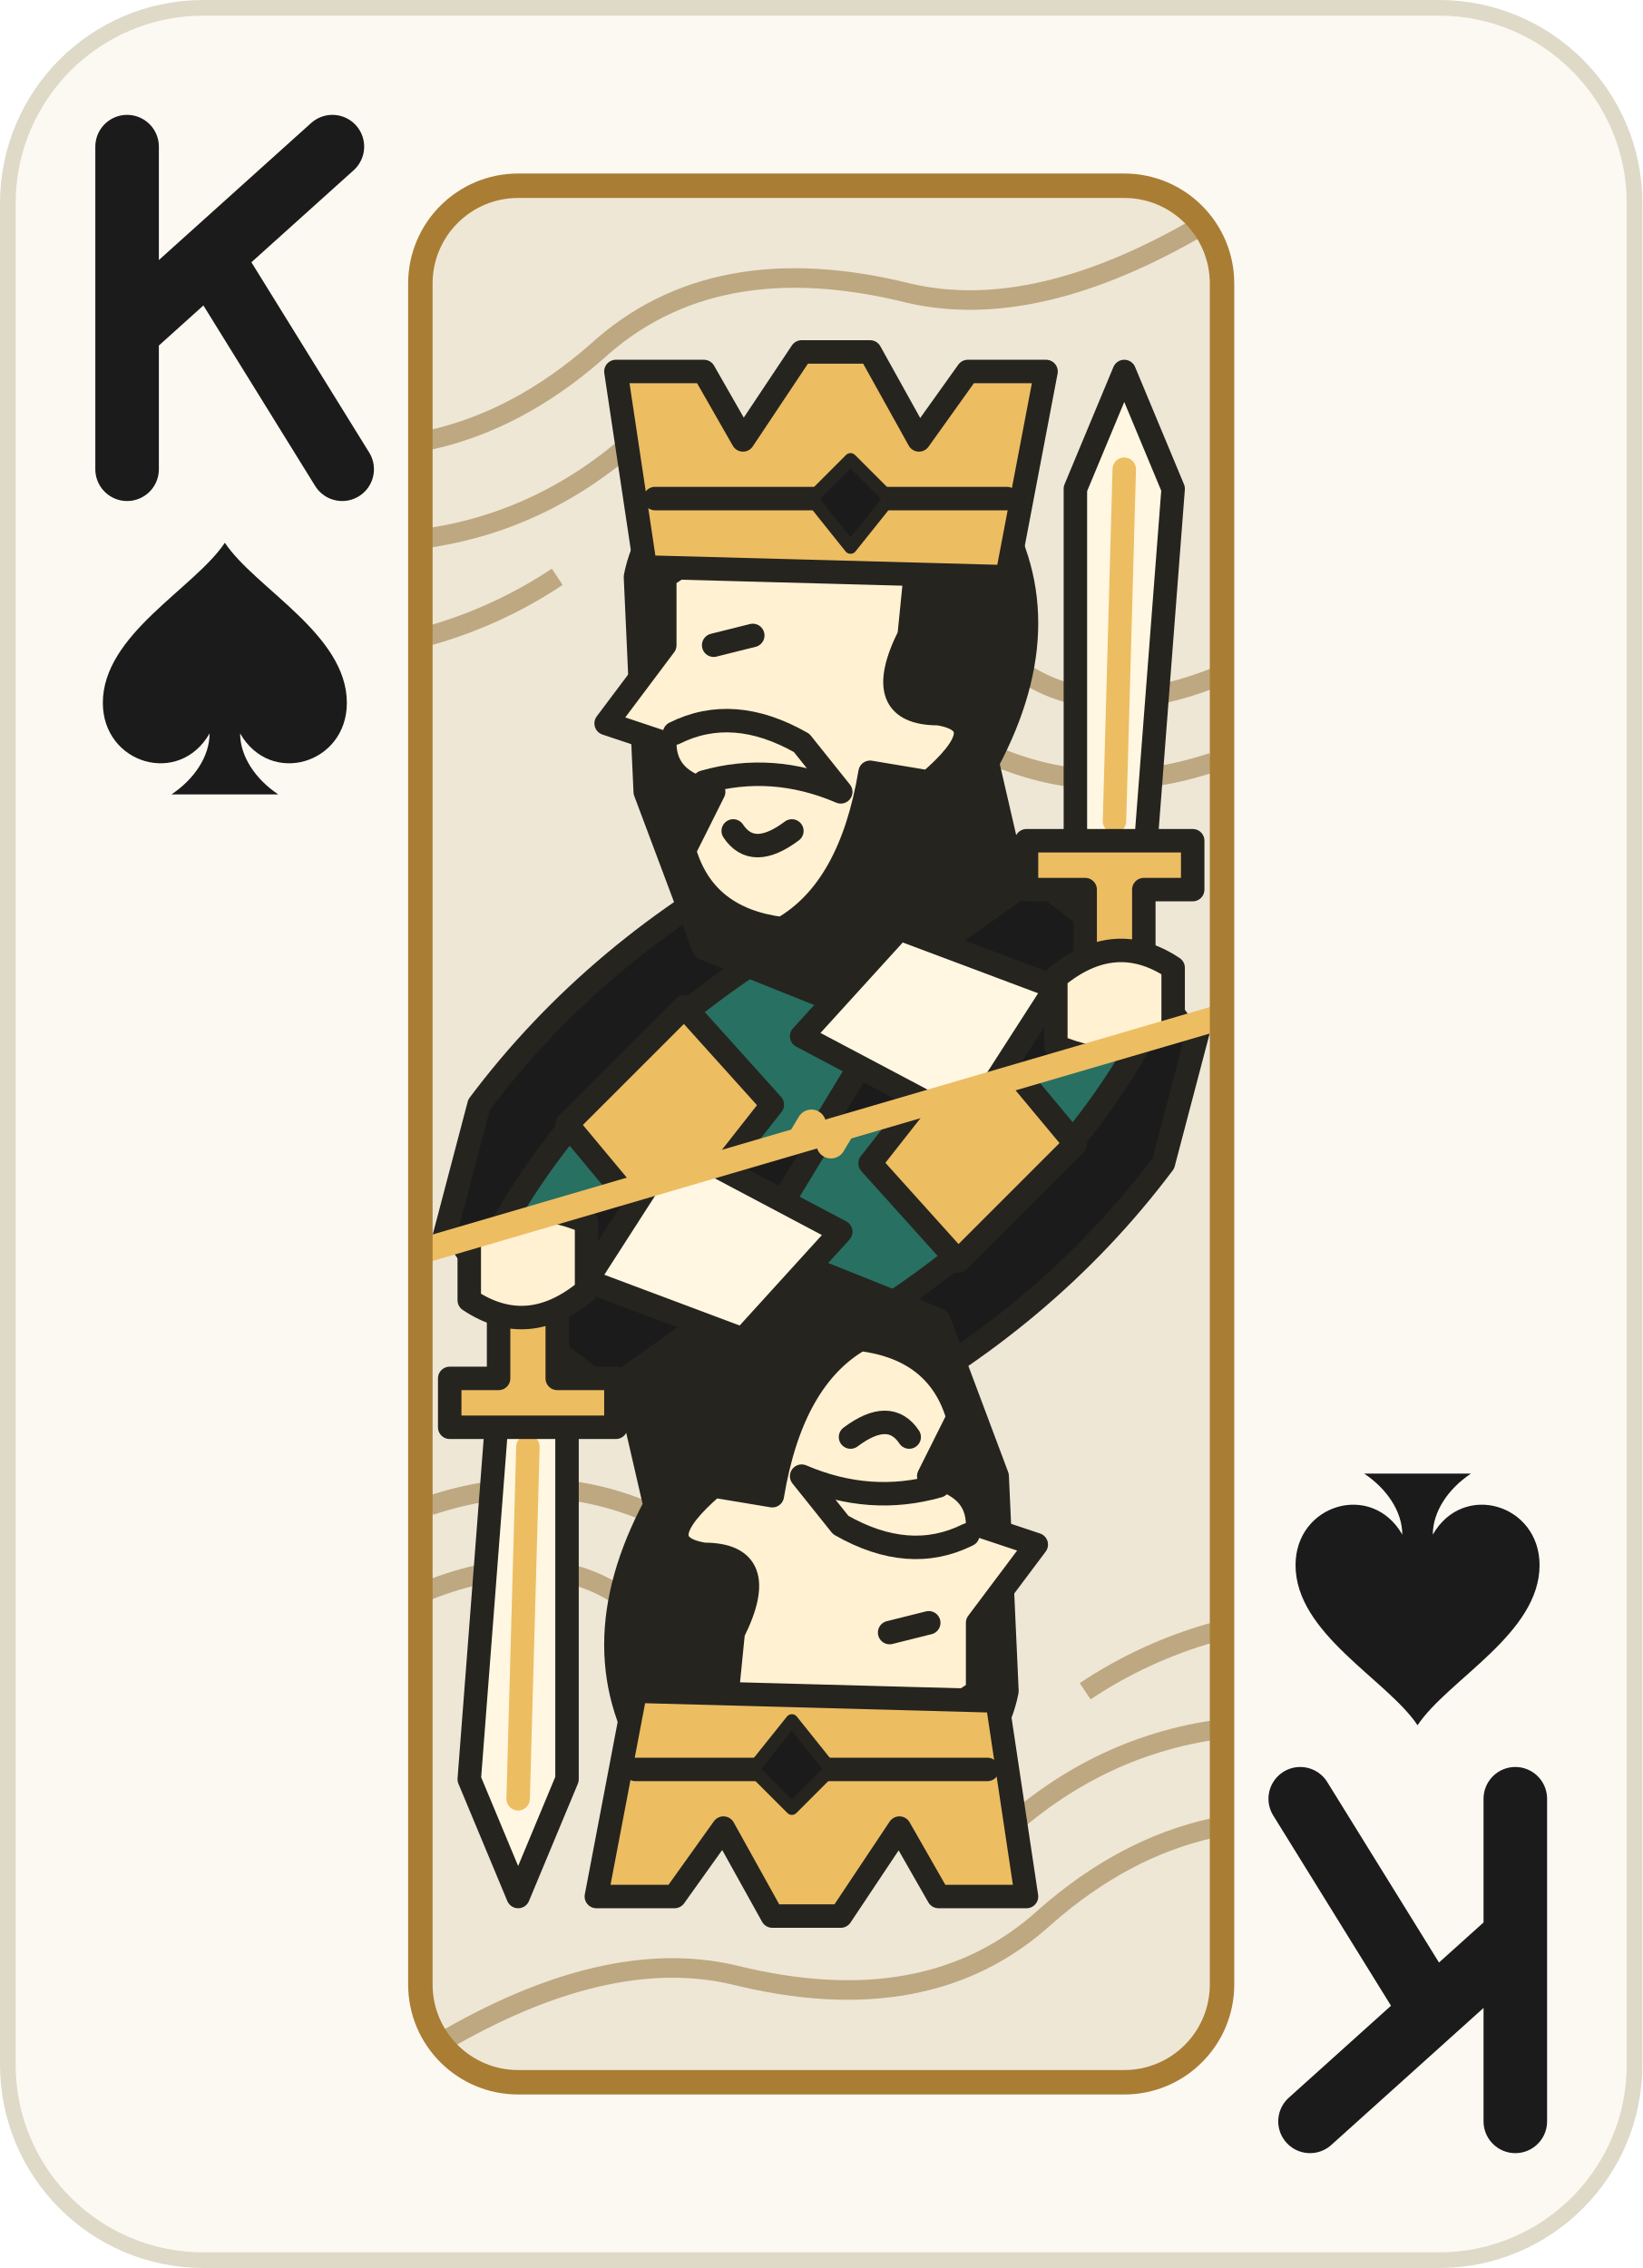
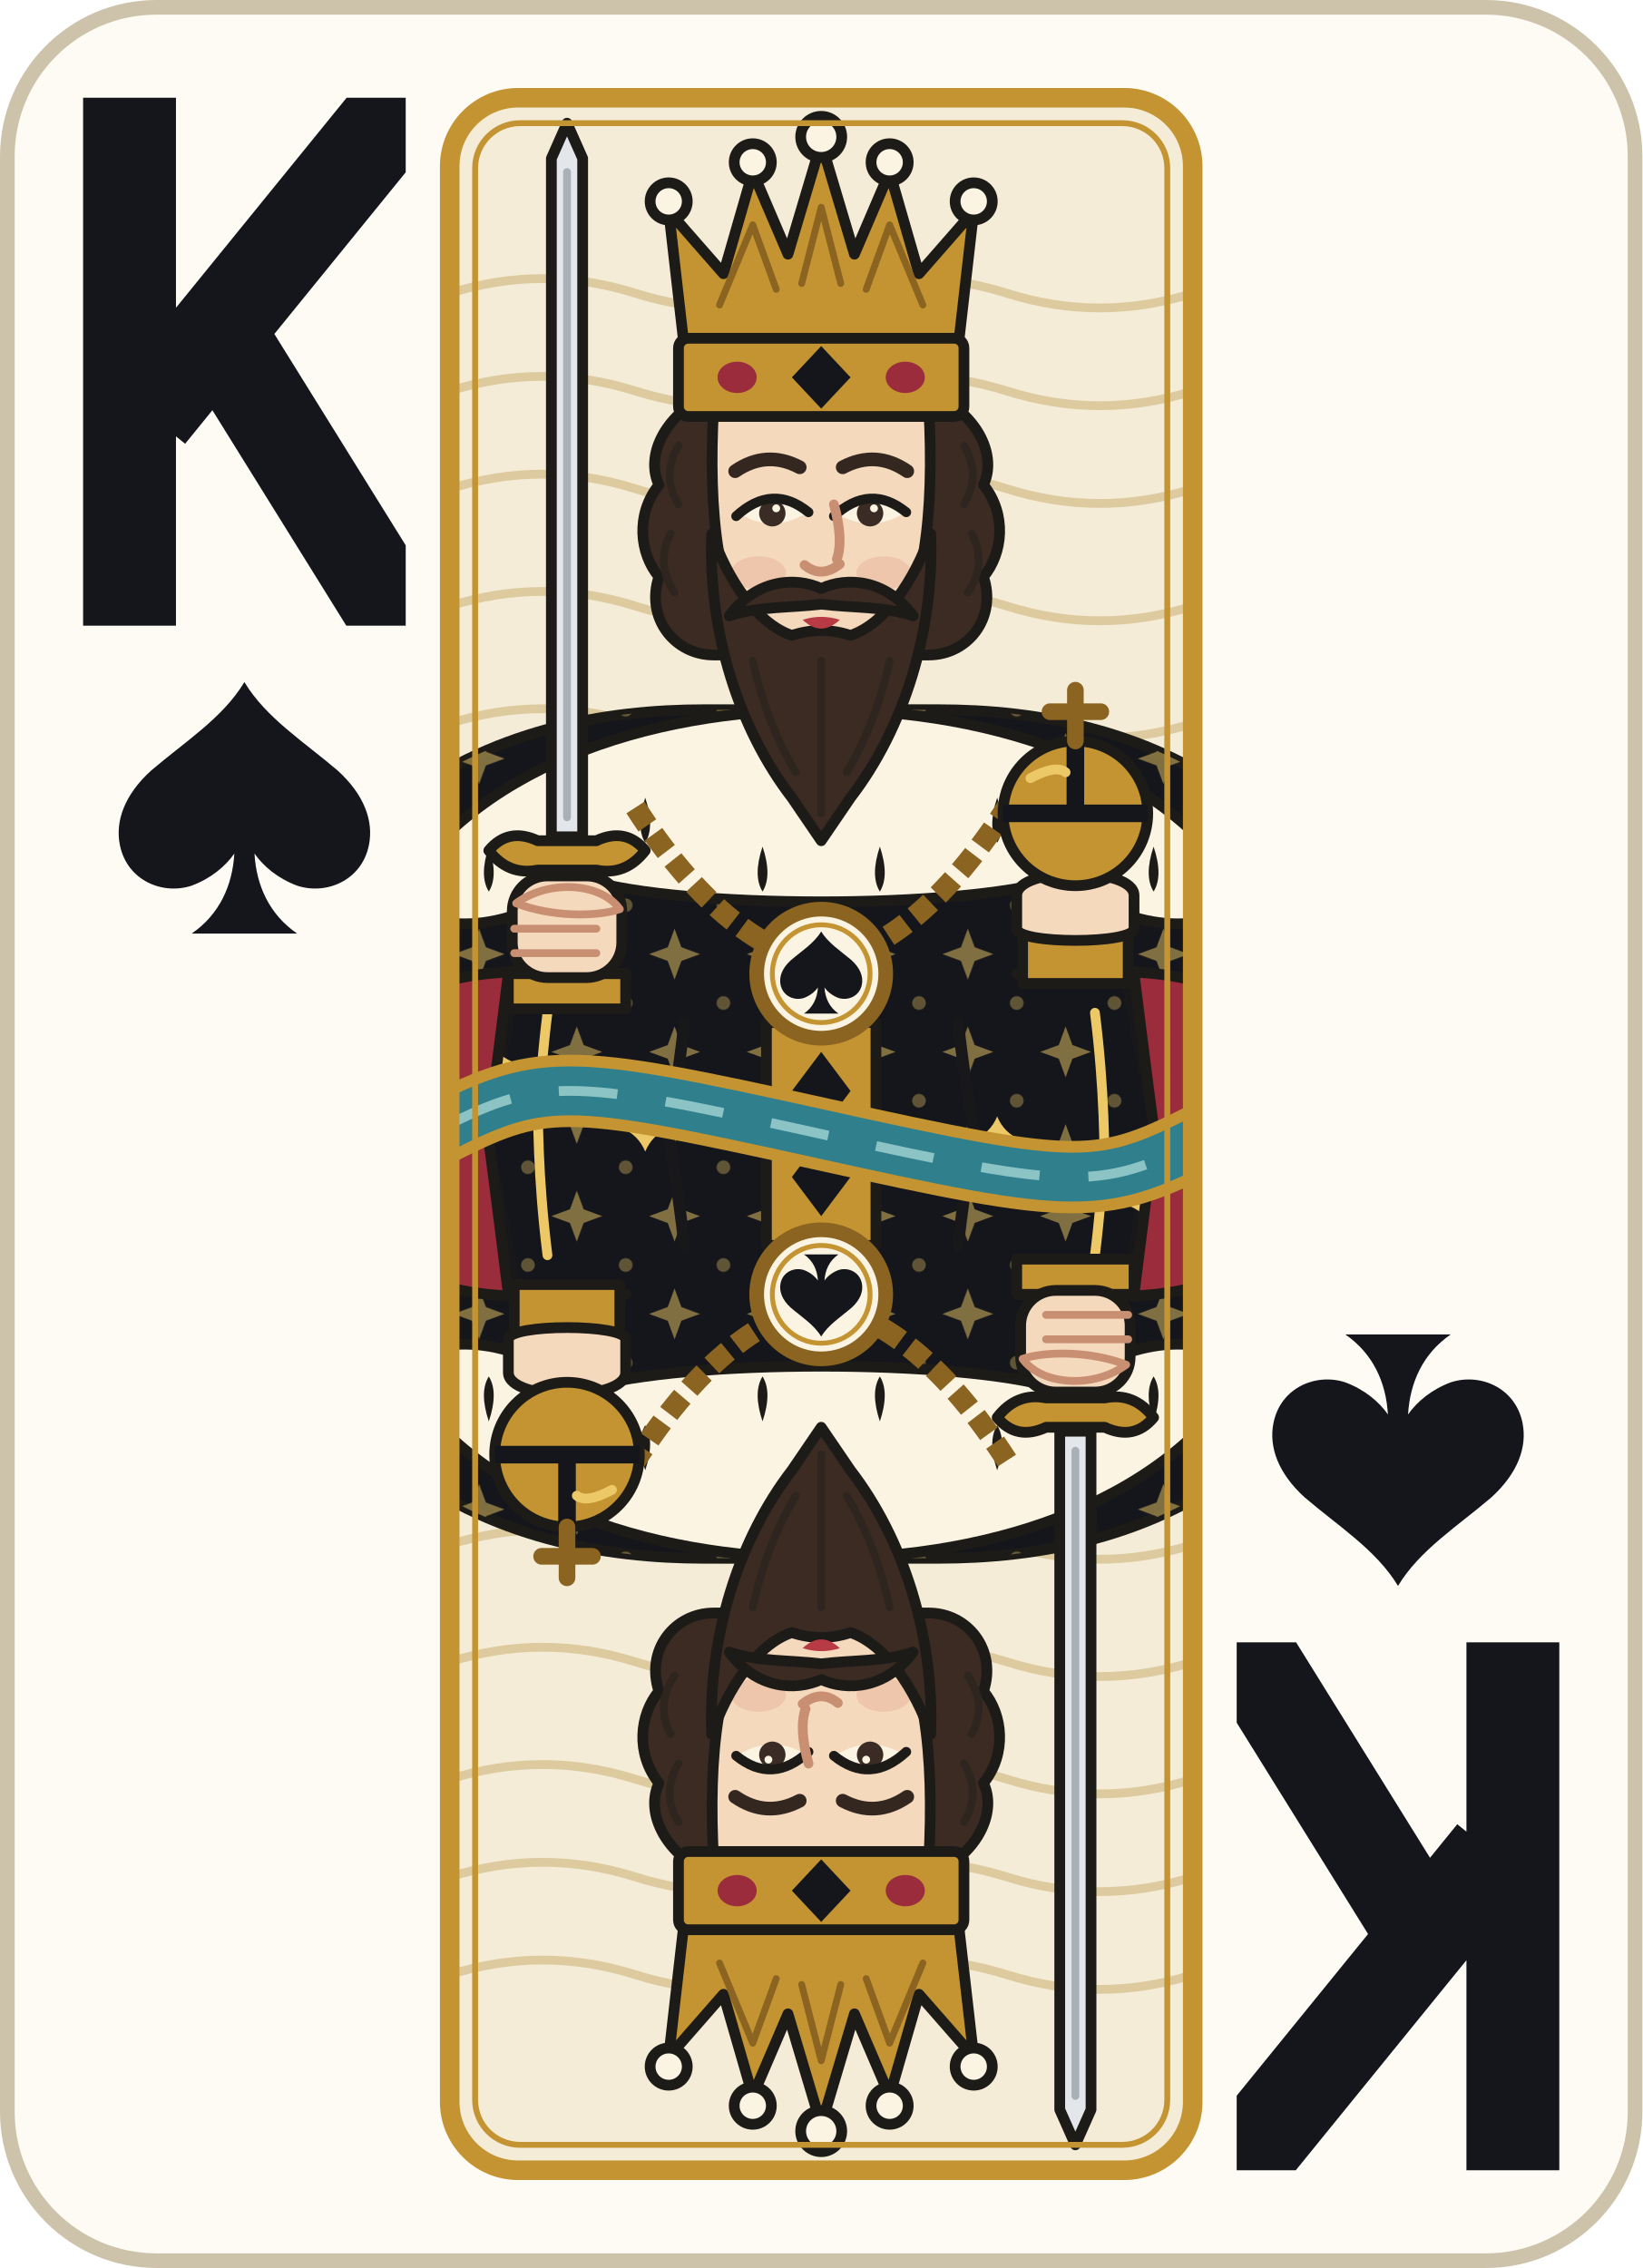
<svg xmlns="http://www.w3.org/2000/svg" width="168" height="232" viewBox="0 0 168 232" preserveAspectRatio="none">
-   <rect x=".8" y=".8" width="166.4" height="230.4" rx="20" fill="#fbf9f1" stroke="#dfd9c8" stroke-width="1.6" />
-   <g color="#1b1b1b" fill="currentColor">
+   <defs>
+     <path id="pip" d="M0-54C9-39 25-29 39-17C50-7 54 4 52 14C49 29 34 35 22 31C14 28 8 23 4.2 17.6C5 31 10.4 43 22 51H-22C-10.4 43-5 31-4.2 17.6C-8 23-14 28-22 31C-34 35-49 29-52 14C-54 4-50-7-39-17C-25-29-9-39 0-54Z" />
+     <clipPath id="rank-box">
+       <rect x="8.5" y="10" width="33" height="54" />
+     </clipPath>
    <g id="index">
-       <path d="M-10 0 V33 M11 0 -9 18 M-1 12 L12 33" transform="translate(23 15)" fill="none" stroke="currentColor" stroke-width="6.5" stroke-linecap="round" stroke-linejoin="round" />
-       <path d="M0-16 C4-10 16-4 16 5 C16 13 6 16 2 9 C2 12 4 15 7 17 H-7 C-4 15-2 12-2 9 C-6 16-16 13-16 5 C-16-4-4-10 0-16Z" transform="translate(23 68) scale(0.78)" />
+       <g clip-path="url(#rank-box)">
+         <path d="M-11.75-2V56M19.5-3.6L-9.75 32.4M-3.75 22.2L18.5 58" transform="translate(25 10)" fill="none" stroke="currentColor" stroke-width="9.5" stroke-miterlimit="3" />
+       </g>
+       <use href="#pip" transform="translate(25 83) scale(0.245)" />
    </g>
+     <pattern id="brocade" width="10" height="10" patternUnits="userSpaceOnUse">
+       <path d="M5 2.4L5.7 4.3 7.6 5 5.7 5.7 5 7.6 4.3 5.7 2.4 5 4.3 4.3Z" fill="#ecc867" opacity=".5" />
+       <g fill="#ecc867" opacity=".35">
+         <circle r=".7" />
+         <circle cx="10" r=".7" />
+         <circle cy="10" r=".7" />
+         <circle cx="10" cy="10" r=".7" />
+       </g>
+     </pattern>
+     <clipPath id="frame">
+       <rect x="46" y="10" width="76" height="212" rx="7" />
+     </clipPath>
+     <clipPath id="upper">
+       <path d="M44 116C55.4 110.12 57.4 110.12 84 116S112.6 121.88 124 116V8H44Z" />
+     </clipPath>
+     <g id="figure" clip-path="url(#upper)">
+       <path d="M46 30q9.5-3 19 0t19 0 19 0 19 0M46 40q9.5-3 19 0t19 0 19 0 19 0M46 50q9.5-3 19 0t19 0 19 0 19 0M46 62q9.5-3 19 0t19 0 19 0 19 0M46 74q9.5-3 19 0t19 0 19 0 19 0M46 88q9.5-3 19 0t19 0 19 0 19 0M46 102q9.5-3 19 0t19 0 19 0 19 0" fill="none" stroke="#ddcb9f" stroke-width="0.9" stroke-linecap="round" stroke-linejoin="round" />
+       <g transform="translate(84 12.6)">
+         <path d="M-44 70C-34 62-22 60-12 60H12C22 60 34 62 44 70V110H-44Z" fill="#14161b" stroke="#1d1b18" stroke-width="1.1" stroke-linejoin="round" stroke-linecap="round" />
+         <path d="M-44 70C-34 62-22 60-12 60H12C22 60 34 62 44 70V110H-44Z" fill="url(#brocade)" />
+         <path d="M-31 86Q-33 98-36 110M31 86Q33 98 36 110M-14 92Q-15 101-17 110M14 92Q15 101 17 110" fill="none" stroke="#18181a" stroke-width="1.2" stroke-linecap="round" stroke-linejoin="round" />
+         <g fill="#ecc867">
+           <path d="M-34 93.6Q-33.3 95.3-31.6 96Q-33.3 96.7-34 98.4Q-34.7 96.7-36.4 96Q-34.7 95.3-34 93.6Z" />
+           <path d="M-36 103.6Q-35.3 105.3-33.6 106Q-35.3 106.7-36 108.4Q-36.7 106.7-38.4 106Q-36.7 105.3-36 103.6Z" />
+           <path d="M34 101.6Q34.7 103.3 36.4 104Q34.7 104.7 34 106.4Q33.3 104.7 31.6 104Q33.3 103.3 34 101.6Z" />
+           <path d="M18 101.6Q18.7 103.3 20.4 104Q18.7 104.7 18 106.4Q17.3 104.7 15.6 104Q17.3 103.3 18 101.6Z" />
+           <path d="M-18 101.6Q-17.3 103.3-15.6 104Q-17.3 104.7-18 106.4Q-18.7 104.7-20.4 104Q-18.7 103.3-18 101.6Z" />
+         </g>
+         <path d="M-5.6 92H5.6V110H-5.6Z" fill="#c39431" stroke="#1d1b18" stroke-width="1.1" stroke-linejoin="round" stroke-linecap="round" />
+         <path d="M0 95L3 99 0 103-3 99ZM0 104.6L3 108.6 0 112.6-3 108.6Z" fill="#14161b" />
+         <path d="M-44 80C-36 66-18 60 0 60C18 60 36 66 44 80C36 84 30 81 24 77.4C14 80.4-14 80.4-24 77.4C-30 81-36 84-44 80Z" fill="#fbf4e2" stroke="#1d1b18" stroke-width="1.1" stroke-linejoin="round" stroke-linecap="round" />
+         <g fill="#1d1b18">
+           <path d="M-34 74q-1 3 0 4.6q1-1.6 0-4.6Z" />
+           <path d="M-26 69q-1 3 0 4.6q1-1.6 0-4.6Z" />
+           <path d="M-18 69q-1 3 0 4.6q1-1.6 0-4.6Z" />
+           <path d="M18 69q-1 3 0 4.6q1-1.6 0-4.6Z" />
+           <path d="M26 69q-1 3 0 4.6q1-1.6 0-4.6Z" />
+           <path d="M34 74q-1 3 0 4.6q1-1.6 0-4.6Z" />
+           <path d="M-6 74q-1 3 0 4.6q1-1.6 0-4.6ZM6 74q-1 3 0 4.6q1-1.6 0-4.6Z" />
+         </g>
+         <path d="M-12 28C-16 30-18 34-16.6 37C-19 40-18.6 44-16.6 46.4C-18 50.6-15 54.4-11 54.4H11C15 54.4 18 50.6 16.6 46.4C18.6 44 19 40 16.6 37C18 34 16 30 12 28Z" fill="#3b2b23" stroke="#1d1b18" stroke-width="1.1" stroke-linejoin="round" stroke-linecap="round" />
+         <path d="M-14.6 33Q-16.4 36-14.6 39M-15.4 42Q-17 45-15 48M14.6 33Q16.4 36 14.6 39M15.4 42Q17 45 15 48" fill="none" stroke="#2f251f" stroke-width="0.8" stroke-linecap="round" stroke-linejoin="round" />
+         <path d="M-11 29C-11.6 40-10.6 49-6.4 54.4C-3.2 58 3.2 58 6.4 54.4C10.6 49 11.6 40 11 29Z" fill="#f5d9bd" stroke="#1d1b18" stroke-width="1.1" stroke-linejoin="round" stroke-linecap="round" />
+         <ellipse cx="-6.4" cy="46" rx="2.8" ry="1.7" fill="#eab9a0" opacity=".6" />
+         <ellipse cx="6.4" cy="46" rx="2.8" ry="1.7" fill="#eab9a0" opacity=".6" />
+         <path d="M-8.3 40Q-5 37.5-1.7 40Q-5 41.9-8.3 40Z" fill="#fbf4e2" />
+         <circle cx="-5" cy="39.9" r="1.35" fill="#3a2c24" />
+         <circle cx="-4.6" cy="39.4" r=".4" fill="#fbf4e2" />
+         <path d="M-8.7 40.2Q-5 36.8-1.3 39.8" fill="none" stroke="#1d1b18" stroke-width="1" stroke-linecap="round" stroke-linejoin="round" />
+         <path d="M1.7 40Q5 37.5 8.3 40Q5 41.9 1.7 40Z" fill="#fbf4e2" />
+         <circle cx="5" cy="39.9" r="1.35" fill="#3a2c24" />
+         <circle cx="5.4" cy="39.4" r=".4" fill="#fbf4e2" />
+         <path d="M1.3 40.2Q5 36.8 8.7 39.8" fill="none" stroke="#1d1b18" stroke-width="1" stroke-linecap="round" stroke-linejoin="round" />
+         <path d="M-8.8 35.6Q-5.6 33.4-2.2 35.2M8.8 35.6Q5.6 33.4 2.2 35.2" fill="none" stroke="#342720" stroke-width="1.4" stroke-linecap="round" stroke-linejoin="round" />
+         <path d="M1.3 39Q2.3 42.6 1.6 44.6M-1.7 45.2Q0 46.6 1.9 45.1" fill="none" stroke="#c98f72" stroke-width="1" stroke-linecap="round" stroke-linejoin="round" />
+         <path d="M-11.2 42C-11.6 52-8.4 62-3 69L0 73.4 3 69C8.4 62 11.6 52 11.2 42C9.6 46.6 6.6 51.2 3 52.4Q0 51.4-3 52.4C-6.6 51.2-9.6 46.6-11.2 42Z" fill="#3b2b23" stroke="#1d1b18" stroke-width="1.1" stroke-linejoin="round" stroke-linecap="round" />
+         <path d="M-7 55Q-5.6 61.4-2.6 66.4M7 55Q5.6 61.4 2.6 66.4M0 55V70.6" fill="none" stroke="#2f251f" stroke-width="0.8" stroke-linecap="round" stroke-linejoin="round" />
+         <path d="M-1.9 50.8Q0 52.6 1.9 50.8Q0 50.2-1.9 50.8Z" fill="#b83a44" />
+         <path d="M0 47.6C-2.6 46.4-6.6 46.6-9.4 50.4C-6.4 49.4-3.2 49.6 0 49.2C3.2 49.6 6.4 49.4 9.4 50.4C6.6 46.6 2.6 46.4 0 47.6Z" fill="#3b2b23" stroke="#1d1b18" stroke-width="1.1" stroke-linejoin="round" stroke-linecap="round" />
+         <path d="M-12.4 24C-12.4 11 12.4 11 12.4 24Z" fill="#9b2c3b" stroke="#1d1b18" stroke-width="1.1" stroke-linejoin="round" stroke-linecap="round" />
+         <path d="M-14 23L-15.6 9-10 15.4-7 5-3.4 13.4 0 2 3.4 13.4 7 5 10 15.4 15.6 9 14 23Z" fill="#c39431" stroke="#1d1b18" stroke-width="1.1" stroke-linejoin="round" stroke-linecap="round" />
+         <path d="M-10.4 18.6L-7 10.4-4.6 17M10.4 18.6L7 10.4 4.6 17M-2 16.4L0 8.6 2 16.4" fill="none" stroke="#8a6420" stroke-width="0.7" stroke-linecap="round" stroke-linejoin="round" />
+         <rect x="-14.6" y="22" width="29.2" height="8" rx="1" fill="#c39431" stroke="#1d1b18" stroke-width="1.1" stroke-linejoin="round" stroke-linecap="round" />
+         <path d="M0 22.8L3 26 0 29.2-3 26Z" fill="#14161b" />
+         <ellipse cx="-8.6" cy="26" rx="2" ry="1.6" fill="#9b2c3b" />
+         <ellipse cx="8.6" cy="26" rx="2" ry="1.6" fill="#9b2c3b" />
+         <g fill="#fbf4e2" stroke="#1d1b18" stroke-width="1.1" stroke-linejoin="round" stroke-linecap="round">
+           <circle cx="-15.6" cy="8" r="1.9" />
+           <circle cx="-7" cy="4" r="1.9" />
+           <circle cx="0" cy="1.4" r="2.1" />
+           <circle cx="7" cy="4" r="1.9" />
+           <circle cx="15.6" cy="8" r="1.9" />
+         </g>
+         <path d="M-19 70Q-10 84 0 86Q10 84 19 70" fill="none" stroke="#8a6420" stroke-width="2.2" stroke-dasharray="2.2 1.1" />
+         <circle cx="0" cy="87" r="6.6" fill="#fbf4e2" stroke="#8a6420" stroke-width="1.5" />
+         <circle cx="0" cy="87" r="5" fill="none" stroke="#c39431" stroke-width=".5" />
+         <use href="#pip" transform="translate(0 87) scale(0.08)" fill="#14161b" />
+         <path d="M-20 87H-32C-33 95-34 103-35 110H-44V91C-40 88-38 86-20 87Z" fill="#9b2c3b" stroke="#1d1b18" stroke-width="1.1" stroke-linejoin="round" stroke-linecap="round" />
+         <path d="M-28 91C-29 99-29 105-29 110" fill="none" stroke="#ecc867" stroke-width="1" stroke-linecap="round" stroke-linejoin="round" />
+         <path d="M-27.6 3.6L-26 0-24.4 3.6V73H-27.6Z" fill="#e3e6ea" stroke="#1d1b18" stroke-width="1.1" stroke-linejoin="round" stroke-linecap="round" />
+         <path d="M-26 5V71" fill="none" stroke="#a9b0b8" stroke-width="0.8" stroke-linecap="round" stroke-linejoin="round" />
+         <path d="M-34 74.4Q-32 72-29 73.4H-23Q-20 72-18 74.4Q-20 77-23 76.4H-29Q-32 77-34 74.4Z" fill="#c39431" stroke="#1d1b18" stroke-width="1.1" stroke-linejoin="round" stroke-linecap="round" />
+         <path d="M-32 87H-20V90.6H-32Z" fill="#c39431" stroke="#1d1b18" stroke-width="1.1" stroke-linejoin="round" stroke-linecap="round" />
+         <rect x="-31.6" y="77" width="11.2" height="10.4" rx="3.6" fill="#f5d9bd" stroke="#1d1b18" stroke-width="1.1" stroke-linejoin="round" stroke-linecap="round" />
+         <path d="M-31.4 82.4H-23M-31.4 84.9H-23" fill="none" stroke="#c98f72" stroke-width="0.8" stroke-linecap="round" stroke-linejoin="round" />
+         <path d="M-31.2 79.8C-28 77.4-22.6 77.6-20.6 80.4C-23 81.2-27.6 81.2-31.2 79.8Z" fill="#f5d9bd" stroke="#c98f72" stroke-width=".8" stroke-linejoin="round" />
+         <path d="M20 87H32C33 95 34 103 35 110H44V91C40 88 38 86 20 87Z" fill="#9b2c3b" stroke="#1d1b18" stroke-width="1.1" stroke-linejoin="round" stroke-linecap="round" />
+         <path d="M28 91C29 99 29 105 29 110" fill="none" stroke="#ecc867" stroke-width="1" stroke-linecap="round" stroke-linejoin="round" />
+         <path d="M20.6 82H31.4V88H20.6Z" fill="#c39431" stroke="#1d1b18" stroke-width="1.1" stroke-linejoin="round" stroke-linecap="round" />
+         <path d="M20 79C20 76 32 76 32 79V82.4C32 84 20 84 20 82.4Z" fill="#f5d9bd" stroke="#1d1b18" stroke-width="1.1" stroke-linejoin="round" stroke-linecap="round" />
+         <circle cx="26" cy="70.6" r="7.4" fill="#c39431" stroke="#1d1b18" stroke-width="1.1" stroke-linejoin="round" stroke-linecap="round" />
+         <path d="M18.6 70.6H33.4M26 63.2V70.6" stroke="#14161b" stroke-width="1.8" />
+         <path d="M26 63.2V58M23.4 60.2H28.6" stroke="#8a6420" stroke-width="1.7" stroke-linecap="round" />
+         <path d="M21.4 67Q24 65.6 25 66.4" fill="none" stroke="#ecc867" stroke-width="1" stroke-linecap="round" stroke-linejoin="round" />
+       </g>
+     </g>
+   </defs>
+   <rect x=".75" y=".75" width="166.5" height="230.5" rx="15.25" fill="#fdfbf4" stroke="#cdc3ab" stroke-width="1.5" />
+   <g color="#14161b" fill="currentColor">
+     <rect x="46" y="10" width="76" height="212" rx="7" fill="#f4ecd7" />
+     <g clip-path="url(#frame)">
+       <use href="#figure" />
+       <use href="#figure" transform="rotate(180 84 116)" />
+       <path d="M44 116C55.4 110.12 57.4 110.12 84 116S112.6 121.88 124 116" fill="none" stroke="#c39431" stroke-width="7.4" />
+       <path d="M44 116C55.4 110.12 57.4 110.12 84 116S112.6 121.88 124 116" fill="none" stroke="#2f7f8c" stroke-width="5" />
+       <path d="M44 116C55.4 110.12 57.4 110.12 84 116S112.6 121.88 124 116" fill="none" stroke="#8cc3c4" stroke-width="1" pathLength="100" stroke-dasharray="6 5" stroke-dashoffset="-47" />
+     </g>
+     <rect x="46" y="10" width="76" height="212" rx="7" fill="none" stroke="#c39431" stroke-width="2" />
+     <rect x="48.6" y="12.6" width="70.8" height="206.8" rx="4.6" fill="none" stroke="#c39431" stroke-width=".6" />
+     <use href="#index" />
    <use href="#index" transform="rotate(180 84 116)" />
-     <defs>
-       <clipPath id="half">
-         <path d="M43 19H125V104L43 128Z" />
-       </clipPath>
-       <clipPath id="frame">
-         <rect x="43" y="19" width="82" height="194" rx="10" />
-       </clipPath>
-     </defs>
-     <rect x="43" y="19" width="82" height="194" rx="10" fill="#eee7d6" />
-     <g clip-path="url(#frame)">
-       <g id="portrait" clip-path="url(#half)">
-         <path d="M44 45Q53 43 61 36Q73 25 93 30Q106 33 123 23M44 55Q57 53 67 43M44 65Q51 63 57 59M105 69Q113 74 125 69M101 77Q112 82 124 78" fill="none" stroke="#bea881" stroke-width="2" />
-         <g stroke="#25241f" stroke-width="2.4" stroke-linejoin="round" stroke-linecap="round">
-           <path d="M44 132L49 113Q61 97 80 87L98 86Q116 93 126 114L132 132Z" fill="currentColor" />
-           <path d="M51 126Q61 108 81 96L91 104 74 132H57Z" fill="#287062" />
-           <path d="M58 115L70 103 79 113 68 127Z" fill="#edbd62" />
-           <path d="M65 59Q67 49 81 47L101 51Q109 63 101 78L104 91 87 103 72 97 66 81Z" fill="#25241f" />
-           <path d="M74 55H94L93 65Q89 73 96 73Q102 74 95 80L89 79Q87 91 80 95Q72 94 70 87L73 81Q68 80 68 76L62 74 68 66 68 59Z" fill="#fff1d1" />
-           <path d="M69 75Q75 72 82 76L86 81Q79 78 72 80M75 85Q77 88 81 85" fill="none" />
-           <path d="M66 58L63 38H72L76 45 82 36H89L94 45 99 38H107L103 59Z" fill="#edbd62" />
-           <path d="M67 51H103M73 66L77 65" fill="none" />
-           <path d="M83 51L87 47 91 51 87 56Z" fill="currentColor" stroke-width="1.3" />
-           <path d="M92 95L108 101 99 115 82 106Z" fill="#fff7e1" />
-           <path d="M110 89L110 50 115 38 120 50 117 89Z" fill="#fff7e1" />
-           <path d="M115 48L114 84" fill="none" stroke="#edbd62" />
-           <path d="M105 86H122V91H117V107H111V91H105Z" fill="#edbd62" />
-           <path d="M108 100Q114 95 120 99L120 106Q115 110 108 107Z" fill="#fff1d1" />
-           <path d="M96 116L89 126 80 120 83 115" fill="none" stroke="#edbd62" stroke-width="3" />
-         </g>
-       </g>
-       <use href="#portrait" transform="rotate(180 84 116)" />
-       <path d="M43 128L125 104" fill="none" stroke="#edbd62" stroke-width="2.6" />
-     </g>
-     <rect x="43" y="19" width="82" height="194" rx="10" fill="none" stroke="#a97d34" stroke-width="2.5" />
  </g>
</svg>
